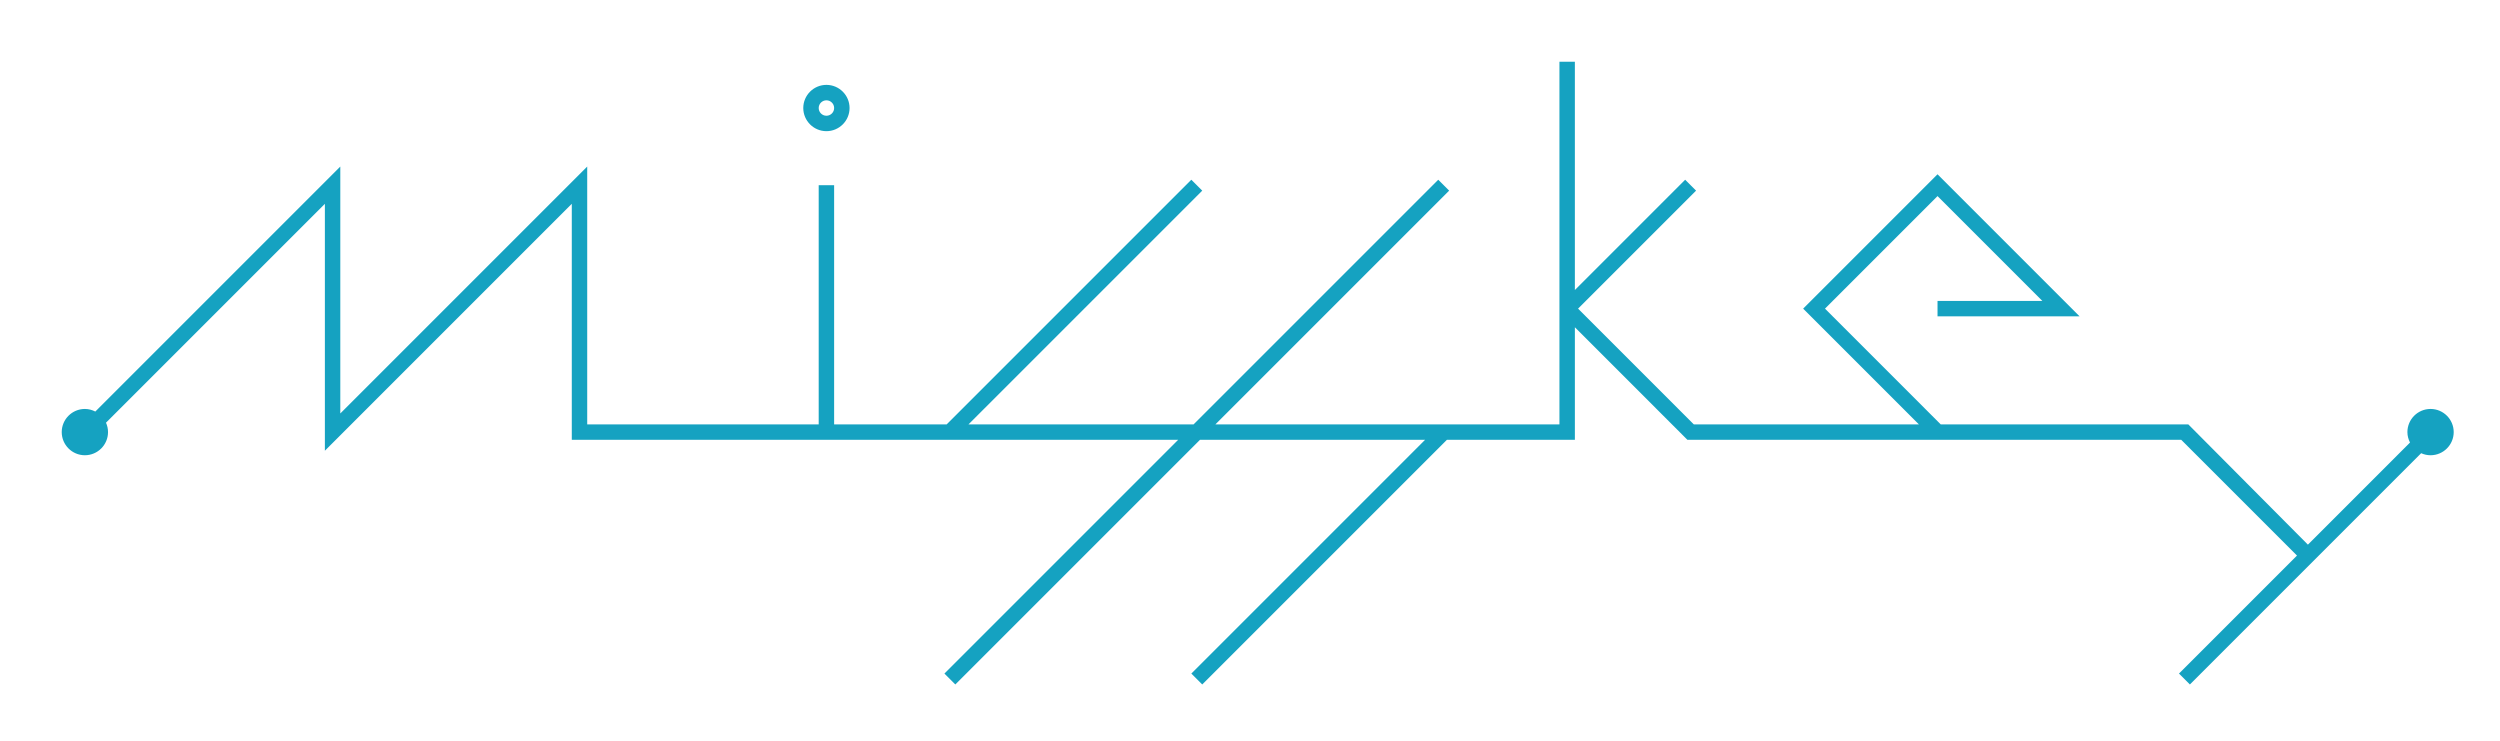
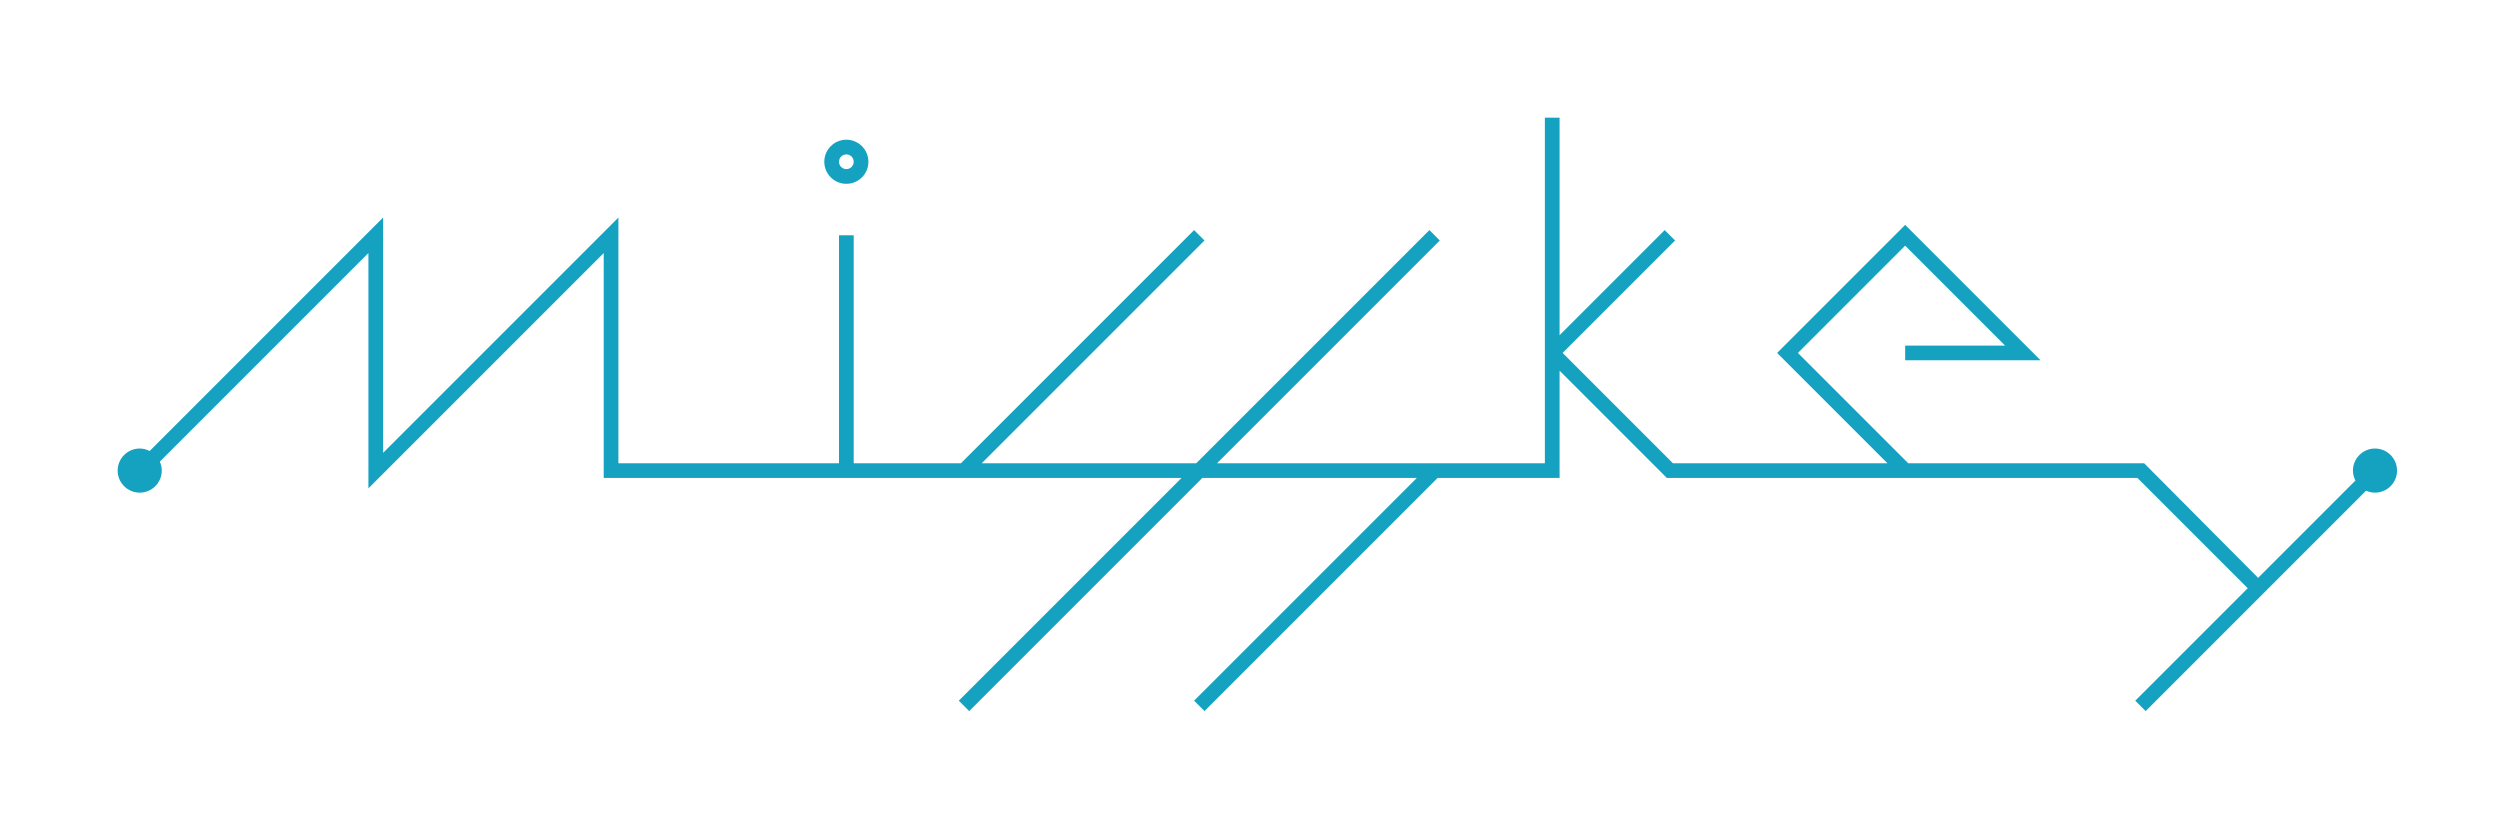
- <svg xmlns="http://www.w3.org/2000/svg" version="1.1" id="レイヤー_1" x="0px" y="0px" width="324px" height="96px" viewBox="0 0 324 96" enable-background="new 0 0 324 96" xml:space="preserve">
+ <svg xmlns="http://www.w3.org/2000/svg" version="1.1" id="レイヤー_1" x="0px" y="0px" width="340px" height="112px" viewBox="0 0 340 112" enable-background="new 0 0 340 112" xml:space="preserve">
  <g>
-     <path fill="#15A2C1" d="M107.104,17c1.654,0,3-1.346,3-3s-1.346-3-3-3s-3,1.346-3,3S105.449,17,107.104,17z M107.104,13   c0.551,0,1,0.449,1,1s-0.449,1-1,1s-1-0.449-1-1S106.552,13,107.104,13z" />
-     <path fill="#15A2C1" d="M315,53c-1.654,0-3,1.346-3,3c0,0.489,0.129,0.944,0.337,1.353l-13.233,13.233L283.604,55h-32.086l-15-15   l14.586-14.586L264.689,39h-13.586v2h18.414l-18.414-18.414L233.689,40l15,15h-29.172l-15-15l15.293-15.293l-1.414-1.414   l-14.293,14.293V8h-2v47h-44.586l30.293-30.293l-1.414-1.414L154.689,55h-29.172l30.293-30.293l-1.414-1.414L122.689,55h-14.586V24   h-2v31h-30V21.586l-32,32v-32L12.353,53.337C11.944,53.129,11.489,53,11,53c-1.654,0-3,1.346-3,3s1.346,3,3,3s3-1.346,3-3   c0-0.435-0.097-0.845-0.264-1.218l28.368-28.368v32l32-32V57h78.586l-30.293,30.293l1.414,1.414L155.518,57h29.172l-30.293,30.293   l1.414,1.414L187.518,57h16.586V42.414L218.689,57h64l15,15l-15.293,15.293l1.414,1.414l29.971-29.971   C314.155,58.902,314.565,59,315,59c1.654,0,3-1.346,3-3S316.654,53,315,53z" />
+     <path fill="#15A2C1" d="M115.104,25c1.654,0,3-1.346,3-3s-1.346-3-3-3s-3,1.346-3,3S113.449,25,115.104,25z M115.104,21   c0.551,0,1,0.449,1,1s-0.449,1-1,1s-1-0.449-1-1S114.552,21,115.104,21z" />
+     <path fill="#15A2C1" d="M323,61c-1.654,0-3,1.346-3,3c0,0.489,0.129,0.944,0.337,1.353l-13.233,13.233L291.604,63h-32.086l-15-15   l14.586-14.586L272.689,47h-13.586v2h18.414l-18.414-18.414L241.689,48l15,15h-29.172l-15-15l15.293-15.293l-1.414-1.414   l-14.293,14.293V16h-2v47h-44.586l30.293-30.293l-1.414-1.414L162.689,63h-29.172l30.293-30.293l-1.414-1.414L130.689,63h-14.586   V32h-2v31h-30V29.586l-32,32v-32L20.353,61.337C19.944,61.129,19.489,61,19,61c-1.654,0-3,1.346-3,3s1.346,3,3,3s3-1.346,3-3   c0-0.435-0.097-0.845-0.264-1.218l28.368-28.368v32l32-32V65h78.586l-30.293,30.293l1.414,1.414L163.518,65h29.172l-30.293,30.293   l1.414,1.414L195.518,65h16.586V50.414L226.689,65h64l15,15l-15.293,15.293l1.414,1.414l29.971-29.971   C322.155,66.902,322.565,67,323,67c1.654,0,3-1.346,3-3S324.654,61,323,61z" />
  </g>
  <g>
</g>
  <g>
</g>
  <g>
</g>
  <g>
</g>
  <g>
</g>
  <g>
</g>
</svg>
